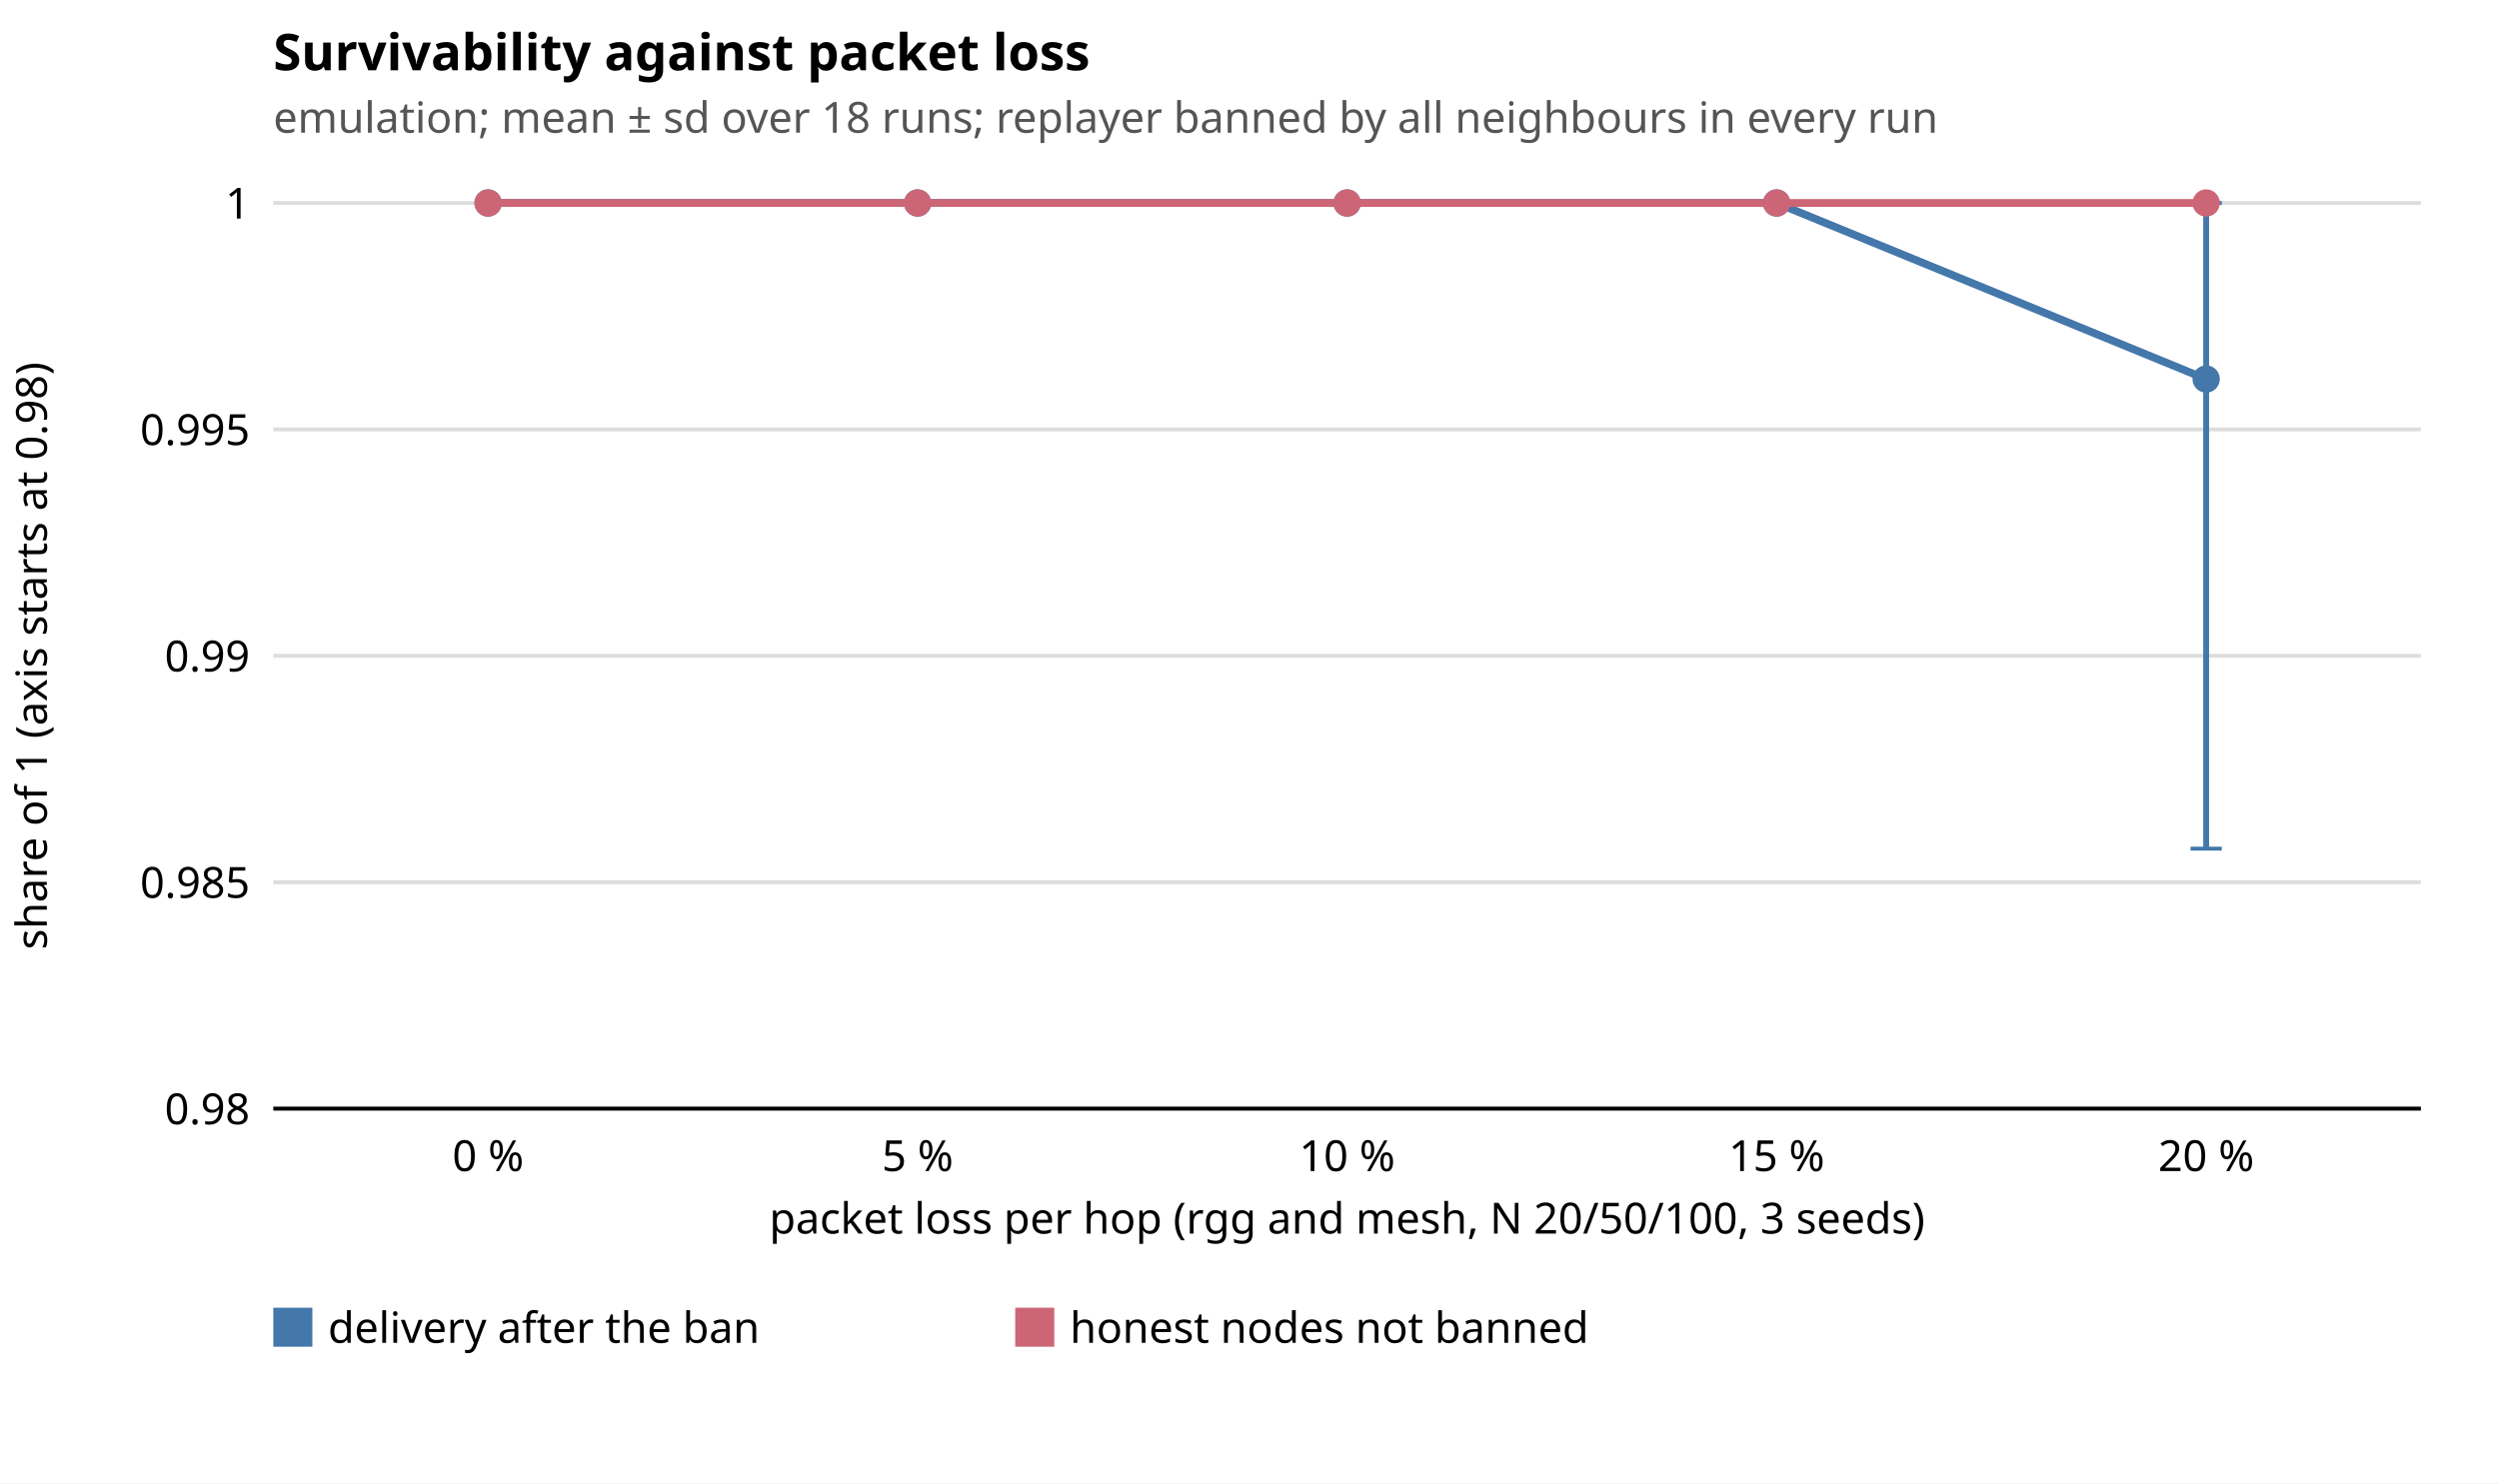
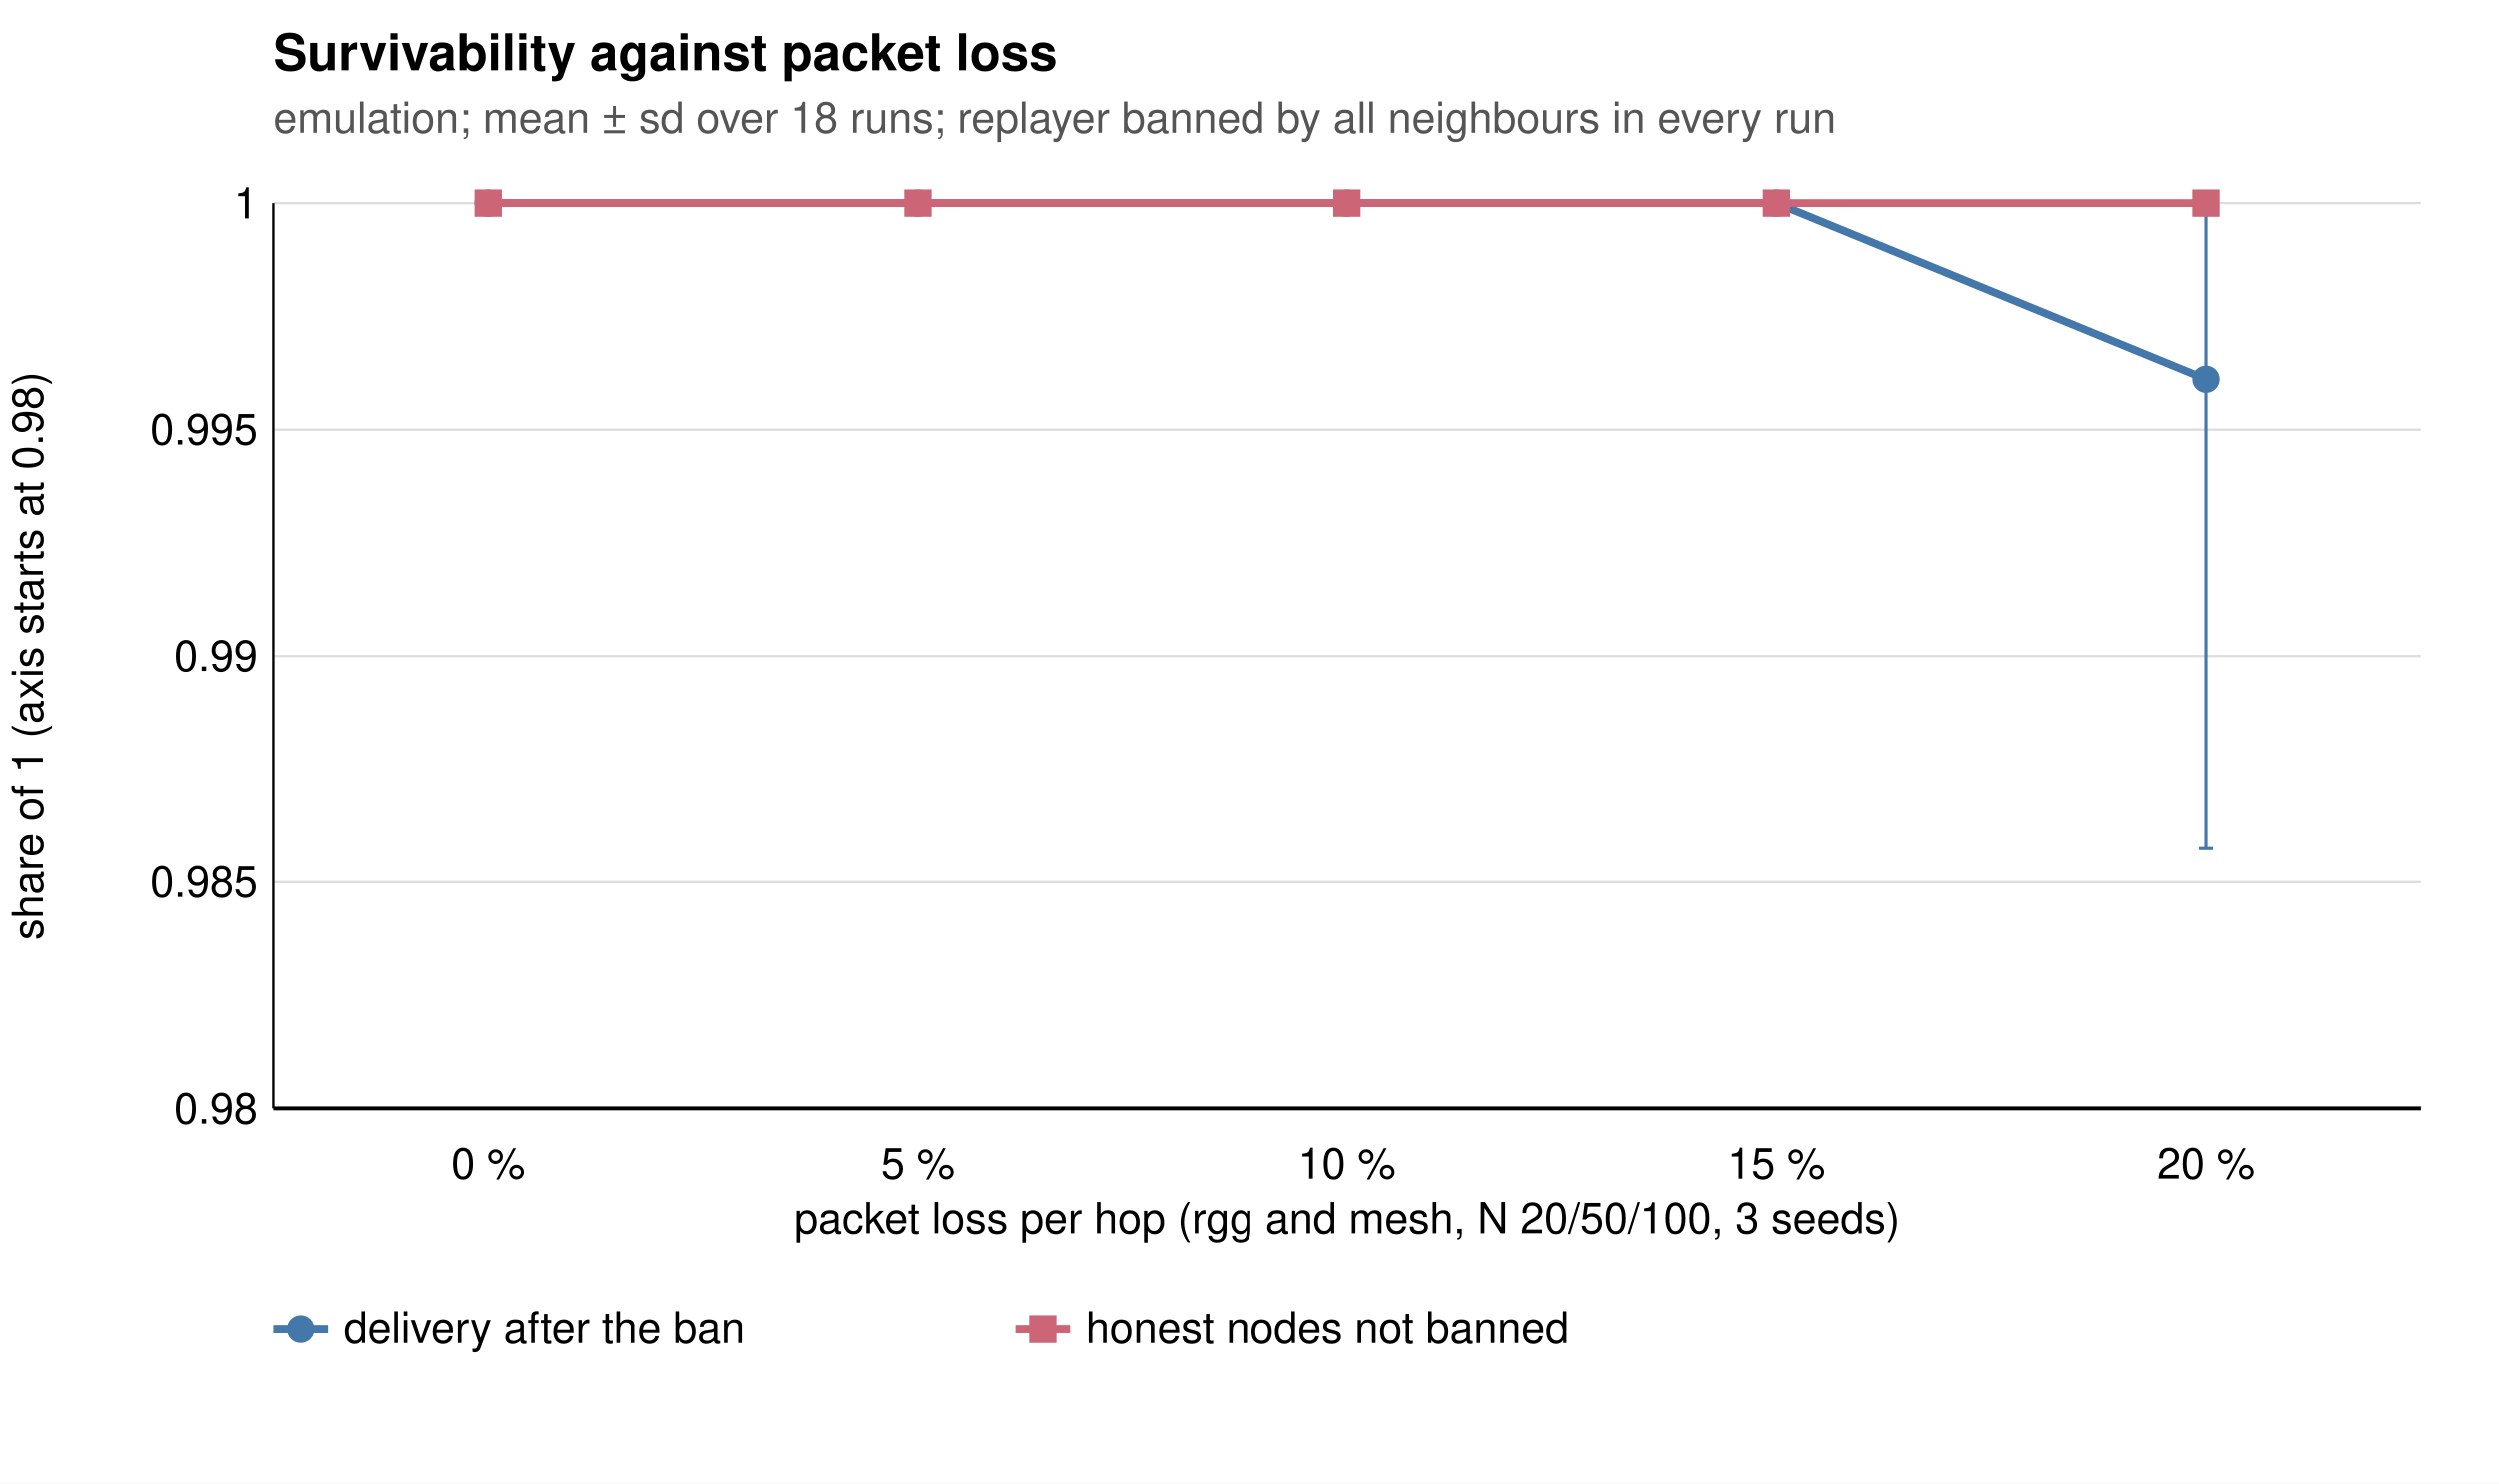
- <svg xmlns="http://www.w3.org/2000/svg" viewBox="0 0 640 380" font-family="sans-serif" font-size="11">
+ <svg xmlns="http://www.w3.org/2000/svg" viewBox="0 0 640 380" font-family="Helvetica, Arial, sans-serif" font-size="11">
  <rect width="640" height="380" fill="white" />
  <text x="70" y="18" font-size="13" font-weight="bold">Survivability against packet loss</text>
  <text x="70" y="34" fill="#555">emulation; mean ± sd over 18 runs; replayer banned by all neighbours in every run</text>
-   <line x1="70" y1="284" x2="620" y2="284" stroke="#ddd" />
-   <text x="64" y="288" text-anchor="end">0.98</text>
-   <line x1="70" y1="226" x2="620" y2="226" stroke="#ddd" />
-   <text x="64" y="230" text-anchor="end">0.985</text>
-   <line x1="70" y1="168" x2="620" y2="168" stroke="#ddd" />
-   <text x="64" y="172" text-anchor="end">0.99</text>
-   <line x1="70" y1="110" x2="620" y2="110" stroke="#ddd" />
-   <text x="64" y="114" text-anchor="end">0.995</text>
-   <line x1="70" y1="52" x2="620" y2="52" stroke="#ddd" />
-   <text x="64" y="56" text-anchor="end">1</text>
-   <text x="12" y="168" transform="rotate(-90 12 168)" text-anchor="middle">share of 1 (axis starts at 0.98)</text>
-   <text x="125" y="300" text-anchor="middle">0 %</text>
-   <text x="235" y="300" text-anchor="middle">5 %</text>
-   <text x="345" y="300" text-anchor="middle">10 %</text>
-   <text x="455" y="300" text-anchor="middle">15 %</text>
-   <text x="565" y="300" text-anchor="middle">20 %</text>
+   <line x1="70" y1="284.0" x2="620" y2="284.0" stroke="#ddd" stroke-width="0.6" />
+   <text x="66" y="287.9" text-anchor="end">0.98</text>
+   <line x1="70" y1="226.0" x2="620" y2="226.0" stroke="#ddd" stroke-width="0.6" />
+   <text x="66" y="229.8" text-anchor="end">0.985</text>
+   <line x1="70" y1="168.0" x2="620" y2="168.0" stroke="#ddd" stroke-width="0.6" />
+   <text x="66" y="171.8" text-anchor="end">0.99</text>
+   <line x1="70" y1="110.0" x2="620" y2="110.0" stroke="#ddd" stroke-width="0.6" />
+   <text x="66" y="113.8" text-anchor="end">0.995</text>
+   <line x1="70" y1="52.0" x2="620" y2="52.0" stroke="#ddd" stroke-width="0.6" />
+   <text x="66" y="55.9" text-anchor="end">1</text>
+   <text x="11" y="168" transform="rotate(-90 11 168)" text-anchor="middle">share of 1 (axis starts at 0.98)</text>
+   <text x="125.0" y="302" text-anchor="middle">0 %</text>
+   <text x="235.0" y="302" text-anchor="middle">5 %</text>
+   <text x="345.0" y="302" text-anchor="middle">10 %</text>
+   <text x="455.0" y="302" text-anchor="middle">15 %</text>
+   <text x="565.0" y="302" text-anchor="middle">20 %</text>
  <text x="345" y="316" text-anchor="middle">packet loss per hop (rgg and mesh, N 20/50/100, 3 seeds)</text>
  <line x1="70" y1="284" x2="620" y2="284" stroke="black" />
-   <polyline fill="none" stroke="#4477aa" stroke-width="2" points="125.0,52.0 235.0,52.0 345.0,52.0 455.0,52.0 565.0,97.1" />
-   <line x1="565.0" y1="217.4" x2="565.0" y2="52.0" stroke="#4477aa" stroke-width="1.5" />
-   <line x1="561.0" y1="217.4" x2="569.0" y2="217.4" stroke="#4477aa" />
-   <line x1="561.0" y1="52.0" x2="569.0" y2="52.0" stroke="#4477aa" />
+   <line x1="70" y1="52" x2="70" y2="284" stroke="black" stroke-width="0.6" />
+   <polyline fill="none" stroke="#4477aa" stroke-width="2.0" points="125.0,52.0 235.0,52.0 345.0,52.0 455.0,52.0 565.0,97.1" />
+   <line x1="565.0" y1="217.4" x2="565.0" y2="52.0" stroke="#4477aa" stroke-width="0.8" />
+   <line x1="563.2" y1="217.4" x2="566.8" y2="217.4" stroke="#4477aa" stroke-width="0.8" />
+   <line x1="563.2" y1="52.0" x2="566.8" y2="52.0" stroke="#4477aa" stroke-width="0.8" />
  <circle cx="125.0" cy="52.0" r="3.5" fill="#4477aa" />
  <circle cx="235.0" cy="52.0" r="3.5" fill="#4477aa" />
  <circle cx="345.0" cy="52.0" r="3.5" fill="#4477aa" />
  <circle cx="455.0" cy="52.0" r="3.5" fill="#4477aa" />
  <circle cx="565.0" cy="97.1" r="3.5" fill="#4477aa" />
-   <rect x="70" y="335" width="10" height="10" fill="#4477aa" />
-   <text x="84" y="344">delivery after the ban</text>
-   <polyline fill="none" stroke="#cc6677" stroke-width="2" points="125.0,52.0 235.0,52.0 345.0,52.0 455.0,52.0 565.0,52.0" />
-   <circle cx="125.0" cy="52.0" r="3.5" fill="#cc6677" />
-   <circle cx="235.0" cy="52.0" r="3.5" fill="#cc6677" />
-   <circle cx="345.0" cy="52.0" r="3.5" fill="#cc6677" />
-   <circle cx="455.0" cy="52.0" r="3.5" fill="#cc6677" />
-   <circle cx="565.0" cy="52.0" r="3.5" fill="#cc6677" />
-   <rect x="260" y="335" width="10" height="10" fill="#cc6677" />
-   <text x="274" y="344">honest nodes not banned</text>
+   <line x1="70" y1="340.5" x2="84" y2="340.5" stroke="#4477aa" stroke-width="2.0" />
+   <circle cx="77.0" cy="340.5" r="3.5" fill="#4477aa" />
+   <text x="88" y="344">delivery after the ban</text>
+   <polyline fill="none" stroke="#cc6677" stroke-width="2.0" points="125.0,52.0 235.0,52.0 345.0,52.0 455.0,52.0 565.0,52.0" />
+   <rect x="121.5" y="48.5" width="7.0" height="7.0" fill="#cc6677" />
+   <rect x="231.5" y="48.5" width="7.0" height="7.0" fill="#cc6677" />
+   <rect x="341.5" y="48.5" width="7.0" height="7.0" fill="#cc6677" />
+   <rect x="451.5" y="48.5" width="7.0" height="7.0" fill="#cc6677" />
+   <rect x="561.5" y="48.5" width="7.0" height="7.0" fill="#cc6677" />
+   <line x1="260" y1="340.5" x2="274" y2="340.5" stroke="#cc6677" stroke-width="2.0" />
+   <rect x="263.5" y="337.0" width="7.0" height="7.0" fill="#cc6677" />
+   <text x="278" y="344">honest nodes not banned</text>
</svg>
